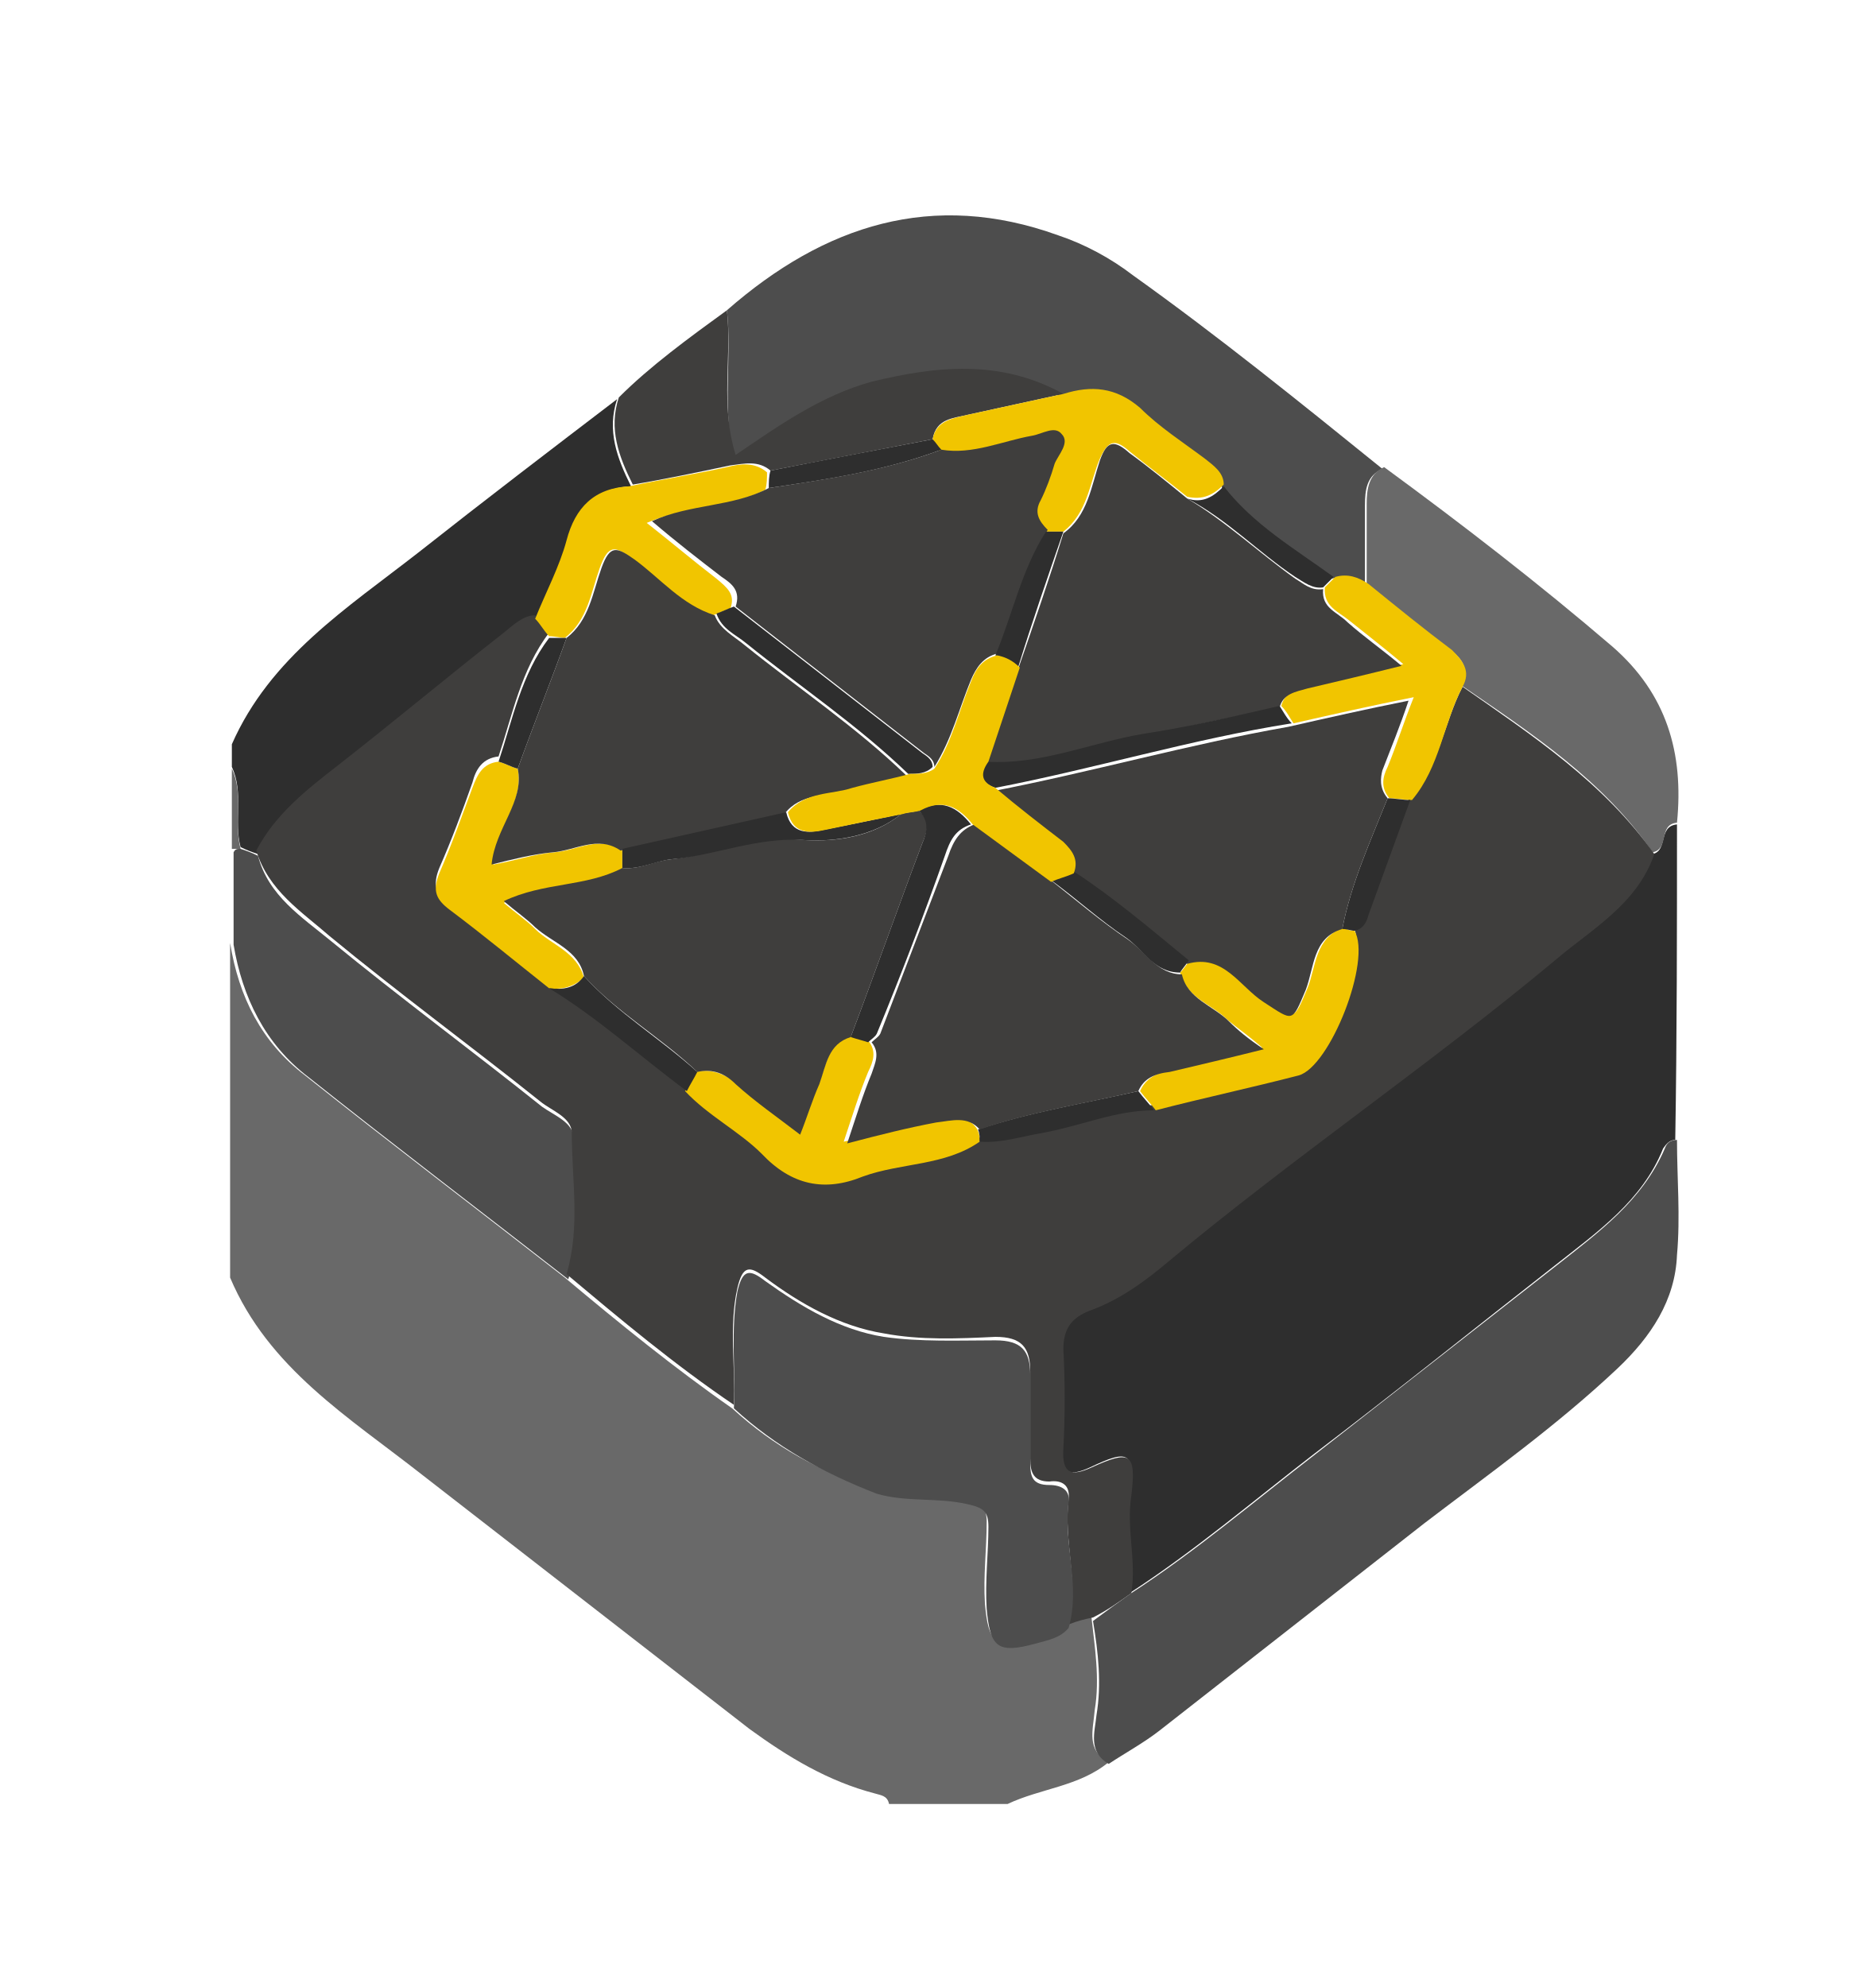
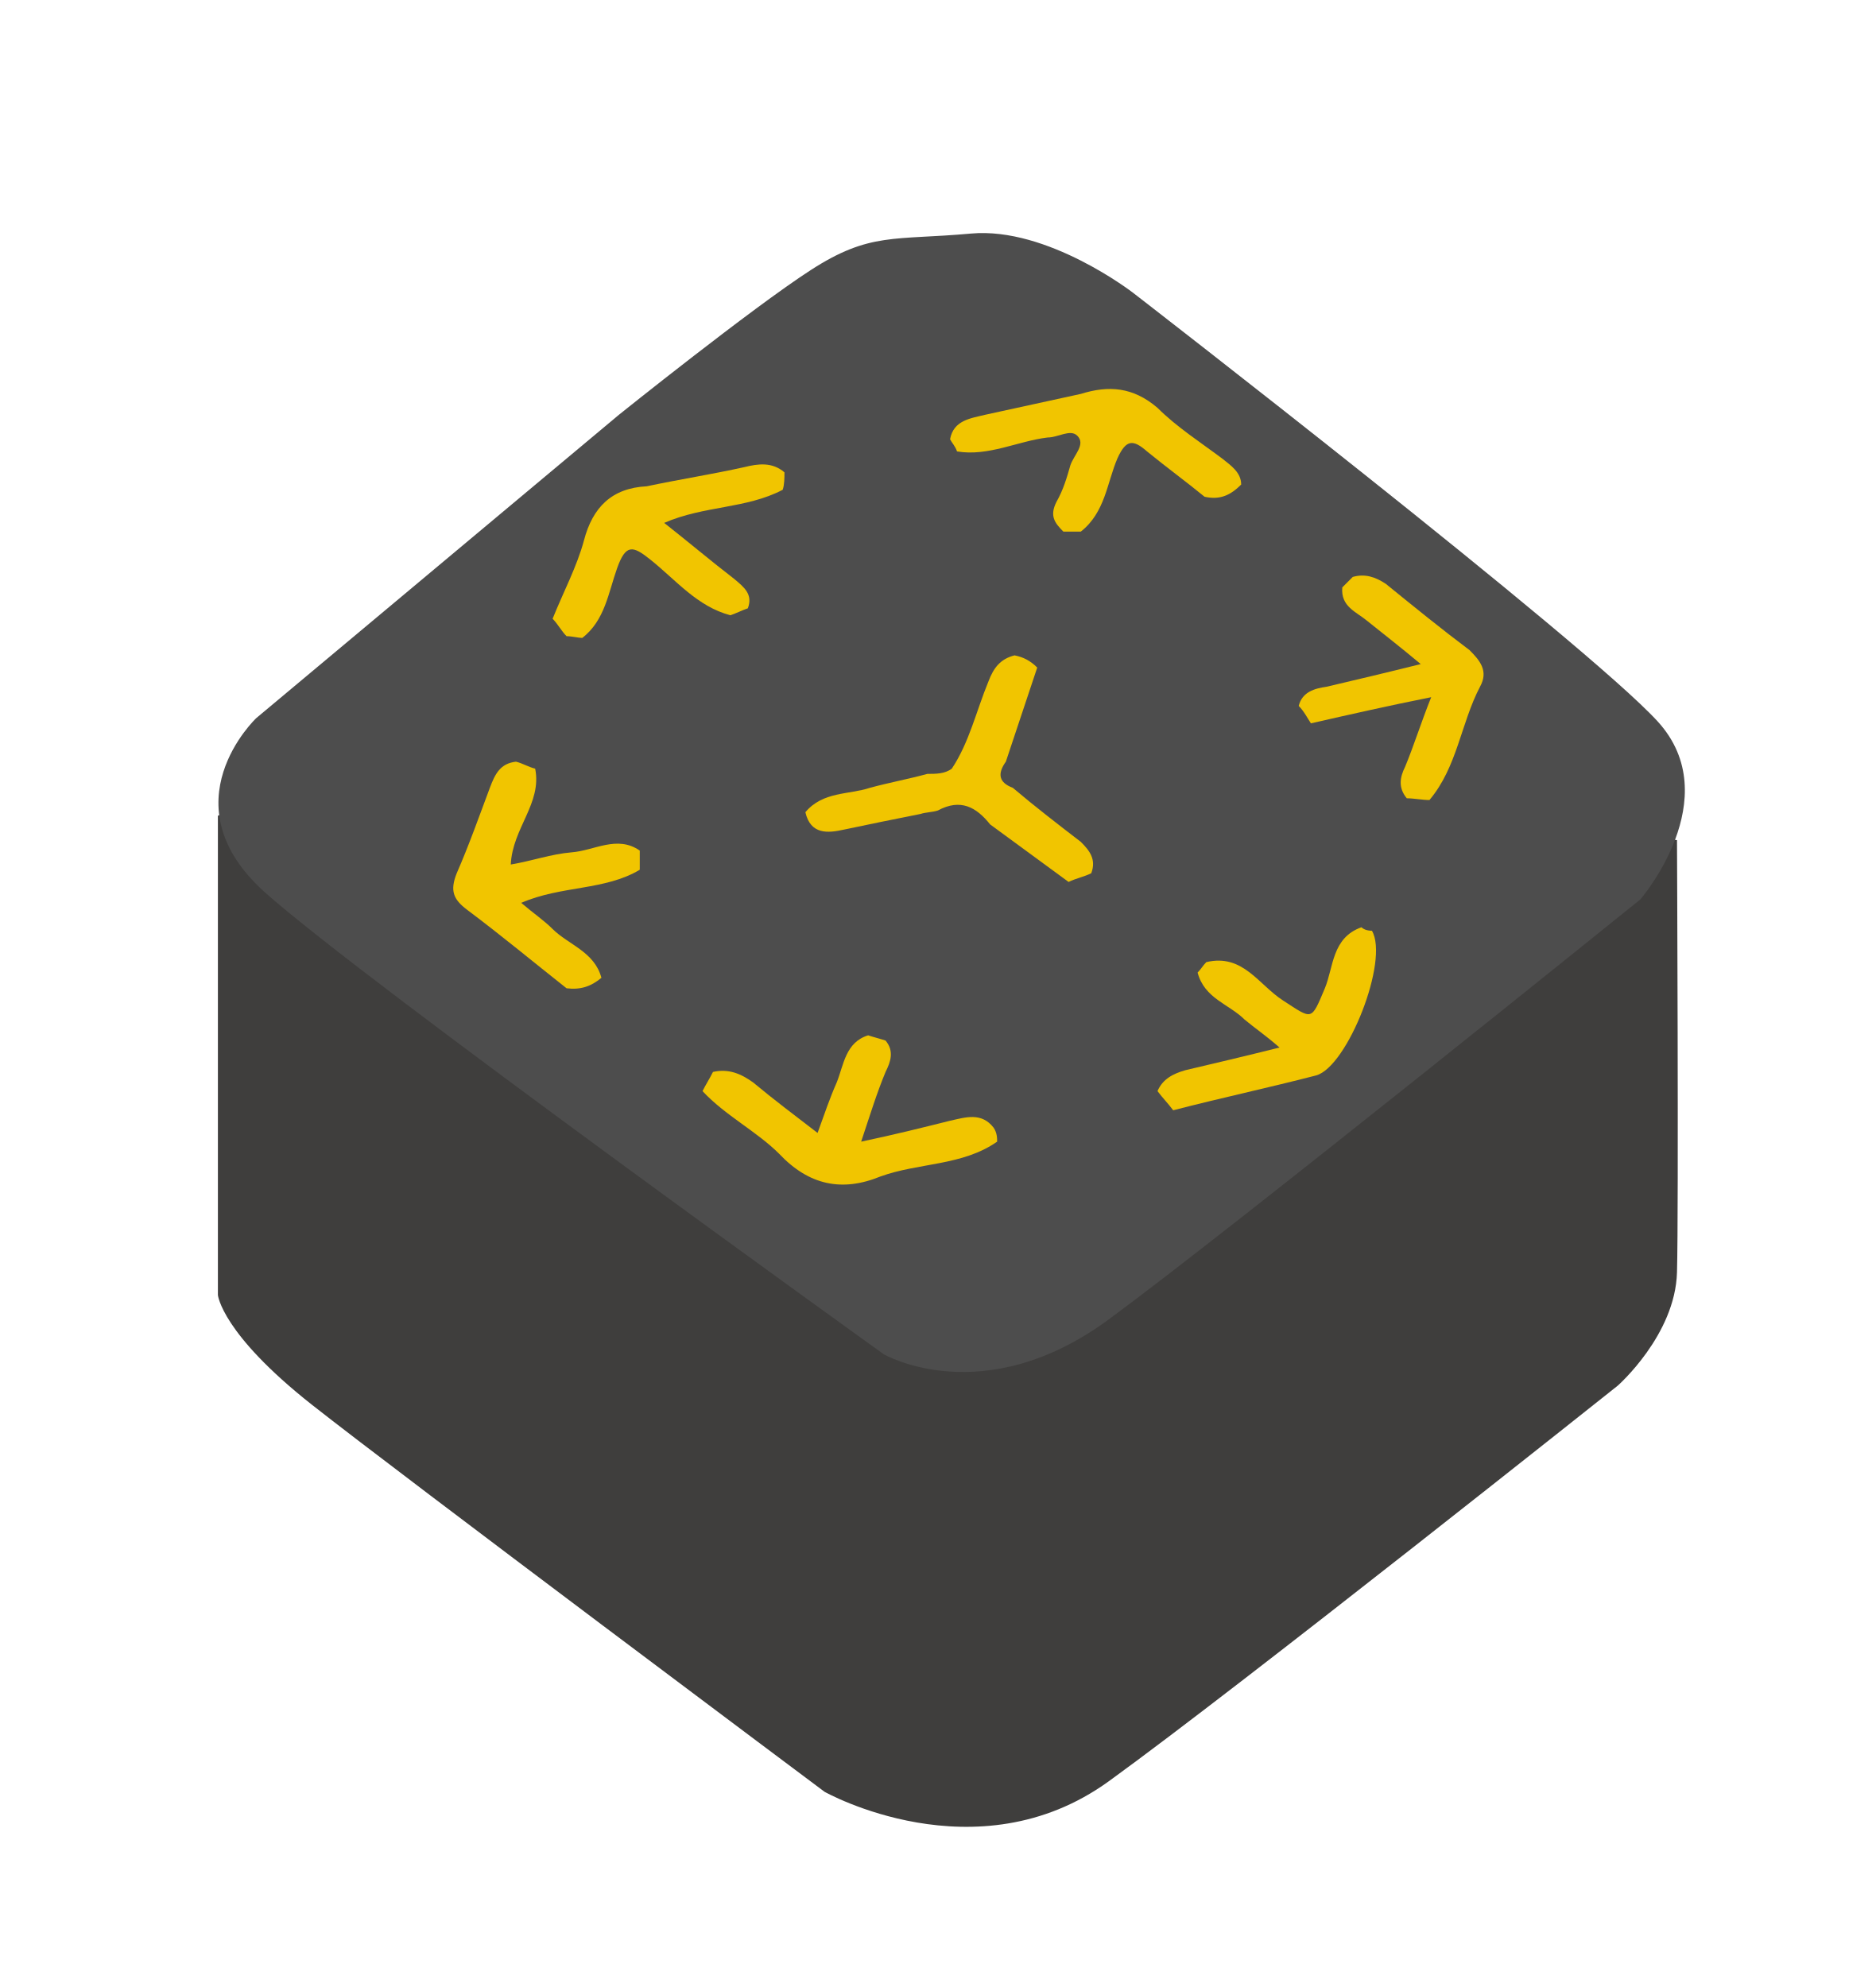
<svg xmlns="http://www.w3.org/2000/svg" version="1.1" id="Layer_1" x="0px" y="0px" viewBox="0 0 107.6 114" style="enable-background:new 0 0 107.6 114;" xml:space="preserve">
  <style type="text/css">
- 	.st0{fill:#696969;}
- 	.st1{fill:#2E2E2E;}
- 	.st2{fill:#4D4D4D;}
- 	.st3{fill:#3F3E3D;}
- 	.st4{fill:#F1C500;}
+ 	.st0{fill:#3F3E3D;}
+ 	.st1{fill:#4D4D4D;}
+ 	.st2{fill:#F1C500;}
</style>
  <g id="sVkNb6.tif">
    <g>
-       <path class="st0" d="M63.6,101.1c-1.7,1.4-3.9,1.5-5.8,2.4c-2.3,0-4.5,0-6.8,0c-0.1-0.5-0.5-0.5-0.8-0.6c-2.7-0.7-5-2.1-7.2-3.7    c-6.3-4.9-12.5-9.7-18.8-14.6c-4.2-3.3-8.8-6.1-11-11.3c0-6.4,0-12.8,0-19.2c0.5,3.1,1.8,5.7,4.3,7.6c4.9,3.9,9.9,7.7,14.9,11.6    c3.1,2.6,6.3,5.2,9.6,7.5c2.4,2.2,5.1,3.7,8.2,4.6c1.7,0.5,3.5,0.2,5.2,0.6c0.9,0.2,1.2,0.5,1.2,1.3c0,1.6-0.2,3.1-0.1,4.7    c0.2,2.3,0.6,2.6,2.8,2c0.7-0.2,1.4-0.3,1.9-0.9c0.5-0.1,0.9-0.2,1.4-0.4c0.2,1.8,0.5,3.6,0.2,5.4    C62.7,99.3,62.3,100.4,63.6,101.1z" />
-       <path class="st1" d="M13.3,42.7c2.2-5,6.6-7.8,10.7-11c3.8-3,7.6-5.9,11.4-8.8c-0.6,1.8,0,3.4,0.8,5c-2,0.1-3.1,1.2-3.6,3.1    c-0.4,1.6-1.2,3-1.8,4.5c-0.8,0.1-1.3,0.6-1.8,1c-3.2,2.5-6.3,5.1-9.5,7.6c-1.8,1.4-3.6,2.9-4.7,4.9c-0.3-0.1-0.6-0.2-1-0.4    c-0.4-1.5,0.2-3.1-0.5-4.6C13.3,43.6,13.3,43.1,13.3,42.7z" />
-       <path class="st2" d="M13.8,48.7c0.3,0.1,0.6,0.2,1,0.4c0.6,2.3,2.5,3.5,4.2,4.9c3.9,3.2,8.1,6.3,12.1,9.5c0.7,0.5,1.8,0.9,1.8,1.8    c0,2.7,0.5,5.4-0.3,8.1c-5-3.9-10-7.7-14.9-11.6c-2.5-1.9-3.8-4.6-4.3-7.6c0-1.8,0-3.6,0-5.3C13.5,48.7,13.6,48.7,13.8,48.7z" />
-       <path class="st0" d="M13.8,48.7c-0.2,0-0.3,0-0.5,0c0-1.5,0-3.1,0-4.6C14,45.6,13.4,47.2,13.8,48.7z" />
-       <path class="st1" d="M96.2,47.3c0,6,0,12.1-0.1,18.1c-0.3,0-0.5,0.2-0.7,0.5c-1.2,3-3.8,4.8-6.2,6.7c-4.6,3.6-9.2,7.3-13.8,10.8    c-3.5,2.7-6.9,5.6-10.6,8c0.2-1.9-0.3-3.7,0-5.6c0.3-2.5,0-2.7-2.3-1.6c-1.1,0.5-1.7,0.4-1.6-1.1c0.1-1.9,0.1-3.8,0-5.7    c0-1.1,0.5-1.8,1.5-2.2c1.7-0.6,3.2-1.7,4.5-2.8c7.2-6.1,14.9-11.4,22.2-17.3c2.2-1.8,4.7-3.2,5.7-6.1    C95.7,48.8,95.1,47.4,96.2,47.3z" />
-       <path class="st2" d="M41.7,17.8c5.6-4.9,11.8-6.9,19-4.3c1.5,0.5,3,1.3,4.3,2.3c4.9,3.5,9.6,7.3,14.3,11.1c-0.9,0.4-1,1.2-1,2.1    c0,1.5,0,3,0,4.6c-0.6-0.4-1.2-0.6-1.9-0.4c-2.2-1.7-4.6-3-6.3-5.2c-0.1-0.7-0.6-1.1-1.1-1.5c-1.2-1-2.6-1.9-3.7-2.9    c-1.3-1.2-2.7-1.4-4.4-0.8c-3.6-1.9-7.3-1.6-11-0.7c-2.9,0.7-5.3,2.4-7.8,4.2C41.4,23.3,42,20.5,41.7,17.8z" />
-       <path class="st2" d="M64.9,91.4c3.7-2.4,7.1-5.3,10.6-8c4.6-3.6,9.2-7.2,13.8-10.8c2.4-1.9,4.9-3.7,6.2-6.7    c0.1-0.3,0.3-0.5,0.7-0.5c0,2.2,0.2,4.4,0,6.6c-0.1,2.6-1.5,4.7-3.4,6.5c-3.5,3.3-7.3,6-11.1,8.9c-5.1,4-10.1,7.9-15.2,11.9    c-0.9,0.7-2,1.3-2.9,1.9c-1.2-0.7-0.8-1.8-0.7-2.8c0.3-1.8,0.1-3.6-0.2-5.4C63.5,92.4,64.2,91.9,64.9,91.4z" />
-       <path class="st0" d="M78.4,33.5c0-1.5,0-3,0-4.6c0-0.8,0.1-1.7,1-2.1c4.5,3.3,8.9,6.7,13.1,10.3c3.1,2.7,4.1,6.1,3.7,10.1    c-1.1,0.1-0.4,1.5-1.4,1.7c-2.8-4.1-6.9-6.8-11-9.6c0.5-0.9,0.1-1.5-0.6-2C81.6,36.1,80,34.8,78.4,33.5z" />
-       <path class="st3" d="M41.7,17.8c0.3,2.7-0.4,5.4,0.5,8.3c2.5-1.7,4.9-3.4,7.8-4.2c3.7-0.9,7.4-1.3,11,0.7    c-1.8,0.4-3.7,0.8-5.5,1.2c-0.8,0.2-1.8,0.2-2,1.4c-3.1,0.6-6.2,1.2-9.3,1.8c-0.7-0.6-1.5-0.4-2.3-0.3c-1.9,0.4-3.8,0.8-5.6,1.1    c-0.8-1.6-1.4-3.2-0.8-5C37.3,21,39.5,19.4,41.7,17.8z" />
-       <path class="st3" d="M83.9,39.4c4,2.8,8.1,5.5,11,9.6c-1,2.9-3.6,4.3-5.7,6.1c-7.2,6-15,11.3-22.2,17.3c-1.3,1.1-2.8,2.2-4.5,2.8    c-1,0.4-1.5,1-1.5,2.2c0.1,1.9,0.1,3.8,0,5.7c-0.1,1.5,0.5,1.6,1.6,1.1c2.2-1,2.6-0.9,2.3,1.6c-0.3,1.9,0.3,3.7,0,5.6    c-0.7,0.5-1.4,1-2.2,1.4c-0.5,0.1-0.9,0.2-1.4,0.4c0.6-2.4-0.3-4.8,0-7.2c0.1-0.8-0.4-1.1-1.1-1c-0.9,0-1.1-0.5-1.1-1.3    c0-1.7,0-3.3,0-5c0-1.4-0.5-2-2-2c-2.1,0.1-4.3,0.2-6.4-0.2c-2.5-0.4-4.8-1.7-6.8-3.2c-0.9-0.7-1.3-0.7-1.6,0.6    c-0.5,2.2-0.1,4.5-0.2,6.7c-3.4-2.3-6.5-4.9-9.6-7.5c0.8-2.7,0.3-5.4,0.3-8.1c0-0.9-1.2-1.3-1.8-1.8c-4-3.2-8.1-6.2-12.1-9.5    c-1.6-1.4-3.5-2.6-4.2-4.9c1.1-2.1,2.9-3.5,4.7-4.9c3.2-2.5,6.3-5.1,9.5-7.6c0.5-0.4,1.1-1,1.8-1c0.3,0.3,0.5,0.7,0.8,1    c-1.6,2.1-2.1,4.7-2.9,7.1c-0.9,0.1-1.3,0.7-1.5,1.5c-0.6,1.7-1.2,3.3-1.9,4.9c-0.4,1-0.2,1.5,0.6,2.1c1.9,1.5,3.8,3,5.7,4.5    c2.8,1.8,5.3,4,7.9,5.9c1.3,1.4,3,2.3,4.4,3.6c1.7,1.7,3.6,2.1,5.8,1.3c2.2-0.9,4.7-0.6,6.7-2c1.2,0.1,2.4-0.3,3.6-0.5    c2.1-0.4,4.2-1.2,6.3-1.3c2.7-0.7,5.5-1.3,8.2-2c1.8-0.5,4.2-6.6,3.2-8.3c0.6,0,0.7-0.5,0.9-0.9c0.8-2.2,1.6-4.4,2.4-6.6    C82.6,44,82.8,41.5,83.9,39.4z" />
-       <path class="st2" d="M42.1,80.8c0.1-2.2-0.2-4.5,0.2-6.7c0.3-1.3,0.7-1.3,1.6-0.6c2.1,1.5,4.3,2.8,6.8,3.2    c2.1,0.3,4.3,0.2,6.4,0.2c1.5,0,2,0.6,2,2c0,1.7,0,3.3,0,5c0,0.8,0.1,1.3,1.1,1.3c0.7,0,1.2,0.3,1.1,1c-0.3,2.4,0.7,4.8,0,7.2    c-0.5,0.6-1.2,0.7-1.9,0.9c-2.2,0.6-2.6,0.2-2.8-2c-0.1-1.6,0.1-3.2,0.1-4.7c0-0.9-0.3-1.1-1.2-1.3c-1.7-0.4-3.5-0.1-5.2-0.6    C47.2,84.5,44.5,83,42.1,80.8z" />
-       <path class="st4" d="M31.5,36.5c-0.3-0.3-0.5-0.7-0.8-1c0.6-1.5,1.4-3,1.8-4.5c0.5-1.9,1.6-3,3.6-3.1c1.9-0.4,3.8-0.7,5.6-1.1    c0.8-0.2,1.6-0.3,2.3,0.3c0,0.3,0,0.7-0.1,1c-2.1,1.1-4.5,0.9-6.8,1.9c1.4,1.1,2.7,2.2,4,3.2c0.6,0.5,1.1,0.9,0.8,1.7    c-0.3,0.1-0.7,0.3-1,0.4c-1.9-0.5-3.1-2-4.6-3.2c-1-0.8-1.4-0.9-1.9,0.5c-0.5,1.4-0.7,3-2,4C32.2,36.6,31.8,36.5,31.5,36.5z" />
-       <path class="st4" d="M83.9,39.4c-1.1,2.1-1.3,4.6-2.9,6.5c-0.4,0-0.9-0.1-1.3-0.1c-0.5-0.6-0.4-1.2-0.1-1.8c0.5-1.2,0.9-2.5,1.5-4    c-2.5,0.5-4.7,1-6.9,1.5c-0.2-0.3-0.4-0.7-0.7-1c0.2-0.8,0.9-1,1.6-1.1c1.7-0.4,3.4-0.8,5.4-1.3c-1.2-1-2.1-1.7-3.1-2.5    c-0.6-0.5-1.5-0.8-1.4-1.9c0.2-0.2,0.4-0.4,0.6-0.6c0.7-0.2,1.3,0,1.9,0.4c1.6,1.3,3.2,2.6,4.8,3.8C83.9,37.9,84.4,38.5,83.9,39.4    z" />
-       <path class="st4" d="M53.5,25.2c0.2-1.1,1.2-1.2,2-1.4c1.8-0.4,3.7-0.8,5.5-1.2c1.6-0.5,3-0.4,4.4,0.8c1.1,1.1,2.5,2,3.7,2.9    c0.5,0.4,1.1,0.8,1.1,1.5c-0.6,0.6-1.2,0.9-2.1,0.7c-1.1-0.9-2.2-1.7-3.3-2.6c-0.8-0.7-1.2-0.7-1.7,0.4c-0.6,1.4-0.7,3.1-2.1,4.2    c-0.3,0-0.7,0-1,0c-0.5-0.5-0.8-0.9-0.4-1.7c0.4-0.7,0.6-1.4,0.8-2.1c0.2-0.6,0.9-1.2,0.4-1.7c-0.4-0.4-1.1,0.1-1.7,0.1    c-1.7,0.2-3.4,1.1-5.2,0.8C53.8,25.6,53.6,25.4,53.5,25.2z" />
-       <path class="st1" d="M68.1,28.6c0.9,0.3,1.5-0.1,2.1-0.7c1.7,2.2,4.1,3.6,6.3,5.2c-0.2,0.2-0.4,0.4-0.6,0.6    c-0.6,0.1-1.1-0.3-1.6-0.6C72.2,31.7,70.4,29.8,68.1,28.6z" />
-       <path class="st1" d="M53.5,25.2c0.2,0.2,0.3,0.4,0.5,0.6c-3.2,1.2-6.5,1.7-9.9,2.2c0-0.3,0-0.7,0.1-1    C47.2,26.4,50.4,25.8,53.5,25.2z" />
-       <path class="st4" d="M56.2,65.5c-2,1.4-4.5,1.2-6.7,2c-2.2,0.9-4.1,0.5-5.8-1.3c-1.3-1.3-3.1-2.2-4.4-3.6c0.2-0.4,0.4-0.7,0.6-1.1    c0.9-0.2,1.6,0.1,2.3,0.6c1.2,1,2.4,1.9,3.7,2.9c0.4-1.1,0.7-2,1.1-2.9c0.4-1,0.5-2.3,1.8-2.7c0.3,0.1,0.7,0.2,1,0.3    c0.5,0.6,0.3,1.2,0,1.8c-0.5,1.2-0.9,2.5-1.4,4c1.9-0.4,3.5-0.8,5.1-1.2c0.9-0.2,1.8-0.5,2.5,0.4C56.2,65,56.2,65.3,56.2,65.5z" />
-       <path class="st4" d="M31.5,56.7c-1.9-1.5-3.7-3-5.7-4.5c-0.8-0.6-1-1.1-0.6-2.1c0.7-1.6,1.3-3.3,1.9-4.9c0.3-0.8,0.6-1.4,1.5-1.5    c0.4,0.1,0.7,0.3,1.1,0.4c0.4,2-1.3,3.4-1.4,5.5c1.2-0.2,2.3-0.6,3.5-0.7c1.3-0.1,2.6-1,3.9-0.1c0,0.4,0,0.7,0,1.1    c-2,1.2-4.5,0.9-6.8,1.9c0.7,0.6,1.3,1,1.8,1.5c0.9,0.9,2.4,1.3,2.8,2.8C32.9,56.6,32.3,56.8,31.5,56.7z" />
-       <path class="st4" d="M77.7,53.4c1,1.7-1.4,7.8-3.2,8.3c-2.7,0.7-5.5,1.3-8.2,2c-0.3-0.4-0.6-0.7-0.9-1.1c0.3-0.7,0.9-1,1.6-1.2    c1.7-0.4,3.4-0.8,5.4-1.3c-0.8-0.7-1.4-1.1-2-1.6c-0.9-0.9-2.3-1.2-2.7-2.7c0.2-0.2,0.3-0.4,0.5-0.6c2.1-0.5,3,1.3,4.4,2.2    c1.7,1.1,1.6,1.2,2.4-0.7c0.5-1.2,0.4-2.9,2.1-3.5C77.2,53.3,77.4,53.4,77.7,53.4z" />
-       <path class="st1" d="M31.5,56.7c0.8,0.1,1.5,0,2-0.7c1.9,2.1,4.4,3.6,6.5,5.5c-0.2,0.4-0.4,0.7-0.6,1.1    C36.7,60.6,34.3,58.4,31.5,56.7z" />
-       <path class="st1" d="M77.7,53.4c-0.2,0-0.4-0.1-0.7-0.1c0.5-2.6,1.6-5,2.6-7.5c0.4,0,0.9,0.1,1.3,0.1c-0.8,2.2-1.6,4.4-2.4,6.6    C78.4,52.9,78.2,53.3,77.7,53.4z" />
-       <path class="st1" d="M29.7,44.1c-0.4-0.1-0.7-0.3-1.1-0.4c0.8-2.4,1.3-5,2.9-7.1c0.3,0,0.7,0,1,0C31.6,39.1,30.6,41.6,29.7,44.1z" />
-       <path class="st1" d="M65.3,62.6c0.3,0.4,0.6,0.7,0.9,1.1C64,63.7,62,64.6,59.8,65c-1.2,0.2-2.4,0.6-3.6,0.5c0-0.2,0-0.5-0.1-0.7    C59.1,63.8,62.2,63.3,65.3,62.6z" />
-       <path class="st3" d="M44.1,28c3.3-0.5,6.7-1,9.9-2.2c1.8,0.3,3.5-0.5,5.2-0.8c0.6-0.1,1.3-0.6,1.7-0.1c0.5,0.5-0.2,1.2-0.4,1.7    c-0.2,0.7-0.5,1.5-0.8,2.1c-0.4,0.7-0.1,1.2,0.4,1.7c-1.4,2.2-1.9,4.8-2.9,7.1c-0.8,0.2-1.2,0.8-1.5,1.5c-0.7,1.7-1.1,3.4-2.1,5    c0-0.4-0.3-0.6-0.6-0.8c-3.6-2.8-7.2-5.6-10.8-8.4c0.3-0.9-0.2-1.3-0.8-1.7c-1.3-1-2.6-2-4-3.2C39.6,28.9,42,29.1,44.1,28z" />
-       <path class="st3" d="M29.7,44.1c0.9-2.5,1.9-5,2.8-7.5c1.3-1,1.5-2.6,2-4c0.5-1.4,0.9-1.2,1.9-0.5c1.5,1.1,2.7,2.6,4.6,3.2    c0.3,0.8,1.1,1.2,1.7,1.7c3.1,2.5,6.4,4.7,9.3,7.5c-1.1,0.3-2.2,0.5-3.3,0.8c-1.3,0.4-2.8,0.2-3.7,1.4c-3.1,0.7-6.3,1.4-9.4,2.1    c-1.3-0.9-2.6,0-3.9,0.1c-1.1,0.1-2.3,0.4-3.5,0.7C28.4,47.5,30.1,46,29.7,44.1z" />
-       <path class="st1" d="M52.1,44.4c-2.9-2.8-6.2-5-9.3-7.5c-0.6-0.5-1.4-0.8-1.7-1.7c0.3-0.1,0.7-0.3,1-0.4c3.6,2.8,7.2,5.6,10.8,8.4    c0.3,0.2,0.6,0.4,0.6,0.8C53.1,44.4,52.6,44.4,52.1,44.4z" />
-       <path class="st3" d="M79.6,45.8c-1,2.5-2.1,4.9-2.6,7.5c-1.7,0.5-1.6,2.2-2.1,3.5c-0.8,1.9-0.7,1.8-2.4,0.7    c-1.4-0.9-2.3-2.8-4.4-2.2c-2.1-1.8-4.2-3.6-6.6-5.1c0.3-0.8-0.1-1.3-0.7-1.7c-1.3-1-2.6-2.1-3.9-3.1c5.7-1.1,11.3-2.7,17-3.7    c2.2-0.5,4.4-1,6.9-1.5c-0.5,1.5-1,2.7-1.5,4C79.2,44.6,79.1,45.2,79.6,45.8z" />
-       <path class="st3" d="M68.1,28.6c2.2,1.3,4.1,3.1,6.2,4.6c0.5,0.3,0.9,0.7,1.6,0.6c-0.1,1.1,0.8,1.3,1.4,1.9    c0.9,0.8,1.9,1.5,3.1,2.5c-2,0.5-3.7,0.9-5.4,1.3c-0.7,0.2-1.4,0.3-1.6,1.1c-2.6,0.5-5.2,1.1-7.8,1.6c-3,0.5-5.9,1.8-9,1.6    c0.6-1.8,1.2-3.6,1.8-5.4c0.9-2.6,1.8-5.2,2.6-7.8c1.4-1,1.6-2.7,2.1-4.2c0.4-1.1,0.8-1.2,1.7-0.4C65.9,26.8,67,27.7,68.1,28.6z" />
-       <path class="st1" d="M56.6,43.7c3.1,0.2,6-1.1,9-1.6c2.6-0.4,5.2-1,7.8-1.6c0.2,0.3,0.4,0.7,0.7,1c-5.7,0.9-11.3,2.6-17,3.7    C56.2,44.9,56.1,44.3,56.6,43.7z" />
-       <path class="st1" d="M61,30.5c-0.9,2.6-1.8,5.2-2.6,7.8c-0.4-0.4-0.8-0.6-1.3-0.7c1-2.4,1.5-4.9,2.9-7.1    C60.3,30.5,60.7,30.5,61,30.5z" />
-       <path class="st3" d="M40,61.5c-2.1-2-4.6-3.4-6.5-5.5c-0.3-1.5-1.8-1.9-2.8-2.8c-0.5-0.5-1.1-0.9-1.8-1.5c2.3-1.1,4.7-0.8,6.8-1.9    c1,0.1,1.8-0.4,2.8-0.5c2.6-0.3,5-1.4,7.7-1.1c1.8,0.1,3.9-0.2,5.5-1.5c0.3-0.1,0.7-0.1,1-0.2c0.7,0.6,0.5,1.2,0.2,1.9    c-1.4,3.7-2.7,7.4-4.1,11.1c-1.3,0.4-1.4,1.6-1.8,2.7c-0.4,0.9-0.7,1.9-1.1,2.9c-1.3-1-2.6-1.9-3.7-2.9    C41.6,61.6,40.9,61.3,40,61.5z" />
-       <path class="st3" d="M65.3,62.6c-3,0.7-6.2,1.2-9.1,2.2c-0.7-0.8-1.6-0.5-2.5-0.4c-1.6,0.3-3.2,0.7-5.1,1.2c0.5-1.5,0.9-2.8,1.4-4    c0.2-0.6,0.5-1.2,0-1.8c0.2-0.2,0.4-0.3,0.5-0.5c1.3-3.4,2.6-6.8,3.9-10.2c0.3-0.9,0.7-1.5,1.5-1.8c1.5,1.1,3,2.2,4.5,3.3    c1.4,1.1,2.8,2.3,4.3,3.3c1,0.7,1.7,2,3.1,2c0.3,1.4,1.8,1.8,2.7,2.7c0.5,0.5,1.1,1,2,1.6c-2,0.5-3.7,0.9-5.4,1.3    C66.2,61.6,65.6,61.9,65.3,62.6z" />
-       <path class="st1" d="M55.7,47.3c-0.9,0.3-1.2,0.9-1.5,1.8c-1.2,3.4-2.5,6.8-3.9,10.2c-0.1,0.2-0.3,0.3-0.5,0.5    c-0.3-0.1-0.7-0.2-1-0.3c1.4-3.7,2.7-7.4,4.1-11.1c0.3-0.7,0.4-1.3-0.2-1.9C54,45.8,54.9,46.3,55.7,47.3z" />
-       <path class="st1" d="M51.7,46.7c-1.6,1.3-3.8,1.6-5.5,1.5c-2.8-0.2-5.2,0.9-7.7,1.1c-0.9,0.1-1.8,0.6-2.8,0.5c0-0.4,0-0.7,0-1.1    c3.1-0.7,6.3-1.4,9.4-2.1c0.3,1.3,1.3,1.2,2.2,1C48.8,47.3,50.3,47,51.7,46.7z" />
-       <path class="st1" d="M67.7,55.8c-1.5,0-2.1-1.3-3.1-2c-1.5-1-2.8-2.2-4.3-3.3c0.4-0.2,0.9-0.3,1.3-0.5c2.3,1.5,4.4,3.3,6.6,5.1    C68,55.4,67.8,55.6,67.7,55.8z" />
-       <path class="st4" d="M61.6,50.1c-0.4,0.2-0.9,0.3-1.3,0.5c-1.5-1.1-3-2.2-4.5-3.3c-0.8-1-1.7-1.5-3-0.8c-0.3,0.1-0.7,0.1-1,0.2    c-1.5,0.3-3,0.6-4.4,0.9c-0.9,0.2-1.9,0.3-2.2-1c1-1.2,2.5-1,3.7-1.4c1.1-0.3,2.2-0.5,3.3-0.8c0.5,0,1,0,1.4-0.3    c1-1.5,1.4-3.3,2.1-5c0.3-0.8,0.7-1.3,1.5-1.5c0.5,0.1,0.9,0.3,1.3,0.7c-0.6,1.8-1.2,3.6-1.8,5.4c-0.5,0.7-0.4,1.2,0.4,1.5    c1.3,1.1,2.6,2.1,3.9,3.1C61.5,48.8,61.9,49.3,61.6,50.1z" />
+       <path class="st0" d="M12.5,46.8v27.5c0,0,0.2,2.2,5.4,6.3c5.2,4.1,29.4,22.2,29.4,22.2s8.7,4.9,16.3-0.6s29.2-22.7,29.2-22.7    s3.3-2.9,3.4-6.5s0-24.8,0-24.8l-68.7-7.6L12.5,46.8z" />
    </g>
  </g>
+   <path class="st1" d="M35.5,23.8L14.7,41.2c0,0-5.2,4.9,0.5,10s35.5,26.5,35.5,26.5s5.7,3.3,12.9-2s30.5-24.1,30.5-24.1s5-5.8,1-10.2  C91,36.9,65,16.8,65,16.8s-4.9-3.8-9.3-3.4s-5.8-0.1-9.2,2.1S35.5,23.8,35.5,23.8z" />
+   <path class="st2" d="M32.5,36.5c-0.3-0.3-0.5-0.7-0.8-1c0.6-1.5,1.4-3,1.8-4.5c0.5-1.9,1.6-3,3.6-3.1c1.9-0.4,3.8-0.7,5.6-1.1  c0.8-0.2,1.6-0.3,2.3,0.3c0,0.3,0,0.7-0.1,1c-2.1,1.1-4.5,0.9-6.8,1.9c1.4,1.1,2.7,2.2,4,3.2c0.6,0.5,1.1,0.9,0.8,1.7  c-0.3,0.1-0.7,0.3-1,0.4c-1.9-0.5-3.1-2-4.6-3.2c-1-0.8-1.4-0.9-1.9,0.5c-0.5,1.4-0.7,3-2,4C33.2,36.6,32.8,36.5,32.5,36.5z" />
+   <path class="st2" d="M84.9,39.4c-1.1,2.1-1.3,4.6-2.9,6.5c-0.4,0-0.9-0.1-1.3-0.1c-0.5-0.6-0.4-1.2-0.1-1.8c0.5-1.2,0.9-2.5,1.5-4  c-2.5,0.5-4.7,1-6.9,1.5c-0.2-0.3-0.4-0.7-0.7-1c0.2-0.8,0.9-1,1.6-1.1c1.7-0.4,3.4-0.8,5.4-1.3c-1.2-1-2.1-1.7-3.1-2.5  c-0.6-0.5-1.5-0.8-1.4-1.9c0.2-0.2,0.4-0.4,0.6-0.6c0.7-0.2,1.3,0,1.9,0.4c1.6,1.3,3.2,2.6,4.8,3.8C84.9,37.9,85.4,38.5,84.9,39.4z" />
+   <path class="st2" d="M54.5,25.2c0.2-1.1,1.2-1.2,2-1.4c1.8-0.4,3.7-0.8,5.5-1.2c1.6-0.5,3-0.4,4.4,0.8c1.1,1.1,2.5,2,3.7,2.9  c0.5,0.4,1.1,0.8,1.1,1.5c-0.6,0.6-1.2,0.9-2.1,0.7c-1.1-0.9-2.2-1.7-3.3-2.6c-0.8-0.7-1.2-0.7-1.7,0.4c-0.6,1.4-0.7,3.1-2.1,4.2  c-0.3,0-0.7,0-1,0c-0.5-0.5-0.8-0.9-0.4-1.7c0.4-0.7,0.6-1.4,0.8-2.1c0.2-0.6,0.9-1.2,0.4-1.7c-0.4-0.4-1.1,0.1-1.7,0.1  c-1.7,0.2-3.4,1.1-5.2,0.8C54.8,25.6,54.6,25.4,54.5,25.2z" />
+   <path class="st2" d="M57.2,65.5c-2,1.4-4.5,1.2-6.7,2c-2.2,0.9-4.1,0.5-5.8-1.3c-1.3-1.3-3.1-2.2-4.4-3.6c0.2-0.4,0.4-0.7,0.6-1.1  c0.9-0.2,1.6,0.1,2.3,0.6c1.2,1,2.4,1.9,3.7,2.9c0.4-1.1,0.7-2,1.1-2.9c0.4-1,0.5-2.3,1.8-2.7c0.3,0.1,0.7,0.2,1,0.3  c0.5,0.6,0.3,1.2,0,1.8c-0.5,1.2-0.9,2.5-1.4,4c1.9-0.4,3.5-0.8,5.1-1.2c0.9-0.2,1.8-0.5,2.5,0.4C57.2,65,57.2,65.3,57.2,65.5z" />
+   <path class="st2" d="M32.5,56.7c-1.9-1.5-3.7-3-5.7-4.5c-0.8-0.6-1-1.1-0.6-2.1c0.7-1.6,1.3-3.3,1.9-4.9c0.3-0.8,0.6-1.4,1.5-1.5  c0.4,0.1,0.7,0.3,1.1,0.4c0.4,2-1.3,3.4-1.4,5.5c1.2-0.2,2.3-0.6,3.5-0.7c1.3-0.1,2.6-1,3.9-0.1c0,0.4,0,0.7,0,1.1  c-2,1.2-4.5,0.9-6.8,1.9c0.7,0.6,1.3,1,1.8,1.5c0.9,0.9,2.4,1.3,2.8,2.8C33.9,56.6,33.3,56.8,32.5,56.7z" />
+   <path class="st2" d="M78.7,53.4c1,1.7-1.4,7.8-3.2,8.3c-2.7,0.7-5.5,1.3-8.2,2c-0.3-0.4-0.6-0.7-0.9-1.1c0.3-0.7,0.9-1,1.6-1.2  c1.7-0.4,3.4-0.8,5.4-1.3c-0.8-0.7-1.4-1.1-2-1.6c-0.9-0.9-2.3-1.2-2.7-2.7c0.2-0.2,0.3-0.4,0.5-0.6c2.1-0.5,3,1.3,4.4,2.2  c1.7,1.1,1.6,1.2,2.4-0.7c0.5-1.2,0.4-2.9,2.1-3.5C78.2,53.3,78.4,53.4,78.7,53.4z" />
+   <path class="st2" d="M62.6,50.1c-0.4,0.2-0.9,0.3-1.3,0.5c-1.5-1.1-3-2.2-4.5-3.3c-0.8-1-1.7-1.5-3-0.8c-0.3,0.1-0.7,0.1-1,0.2  c-1.5,0.3-3,0.6-4.4,0.9c-0.9,0.2-1.9,0.3-2.2-1c1-1.2,2.5-1,3.7-1.4c1.1-0.3,2.2-0.5,3.3-0.8c0.5,0,1,0,1.4-0.3  c1-1.5,1.4-3.3,2.1-5c0.3-0.8,0.7-1.3,1.5-1.5c0.5,0.1,0.9,0.3,1.3,0.7c-0.6,1.8-1.2,3.6-1.8,5.4c-0.5,0.7-0.4,1.2,0.4,1.5  c1.3,1.1,2.6,2.1,3.9,3.1C62.5,48.8,62.9,49.3,62.6,50.1z" />
</svg>
